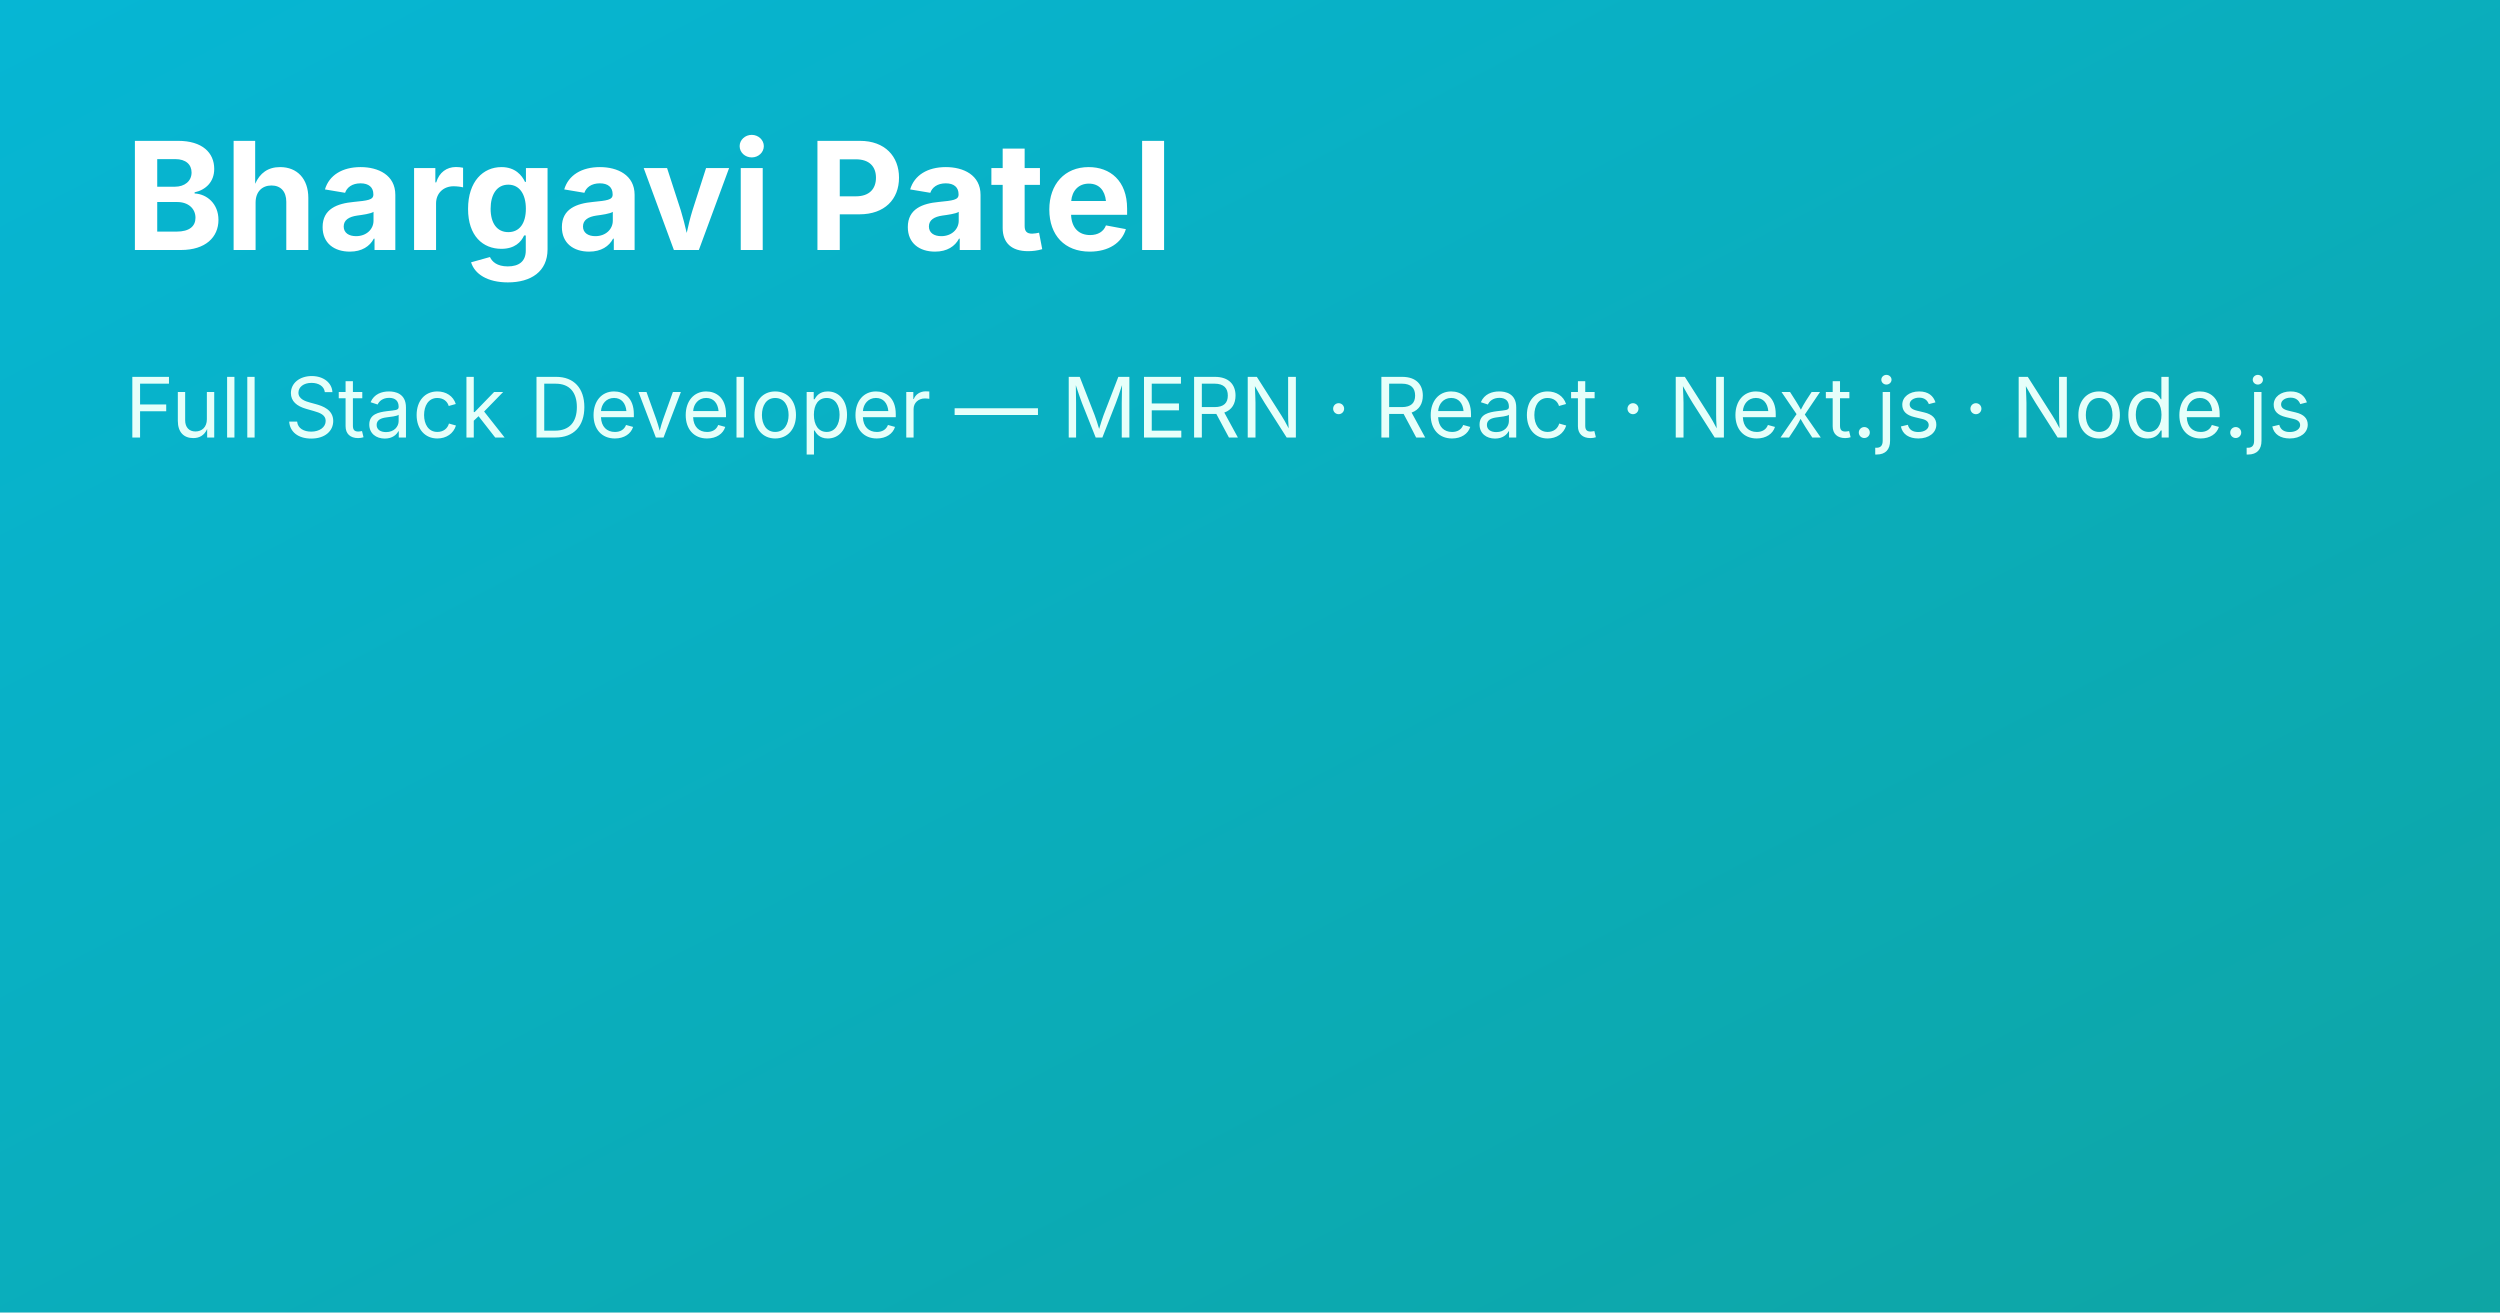
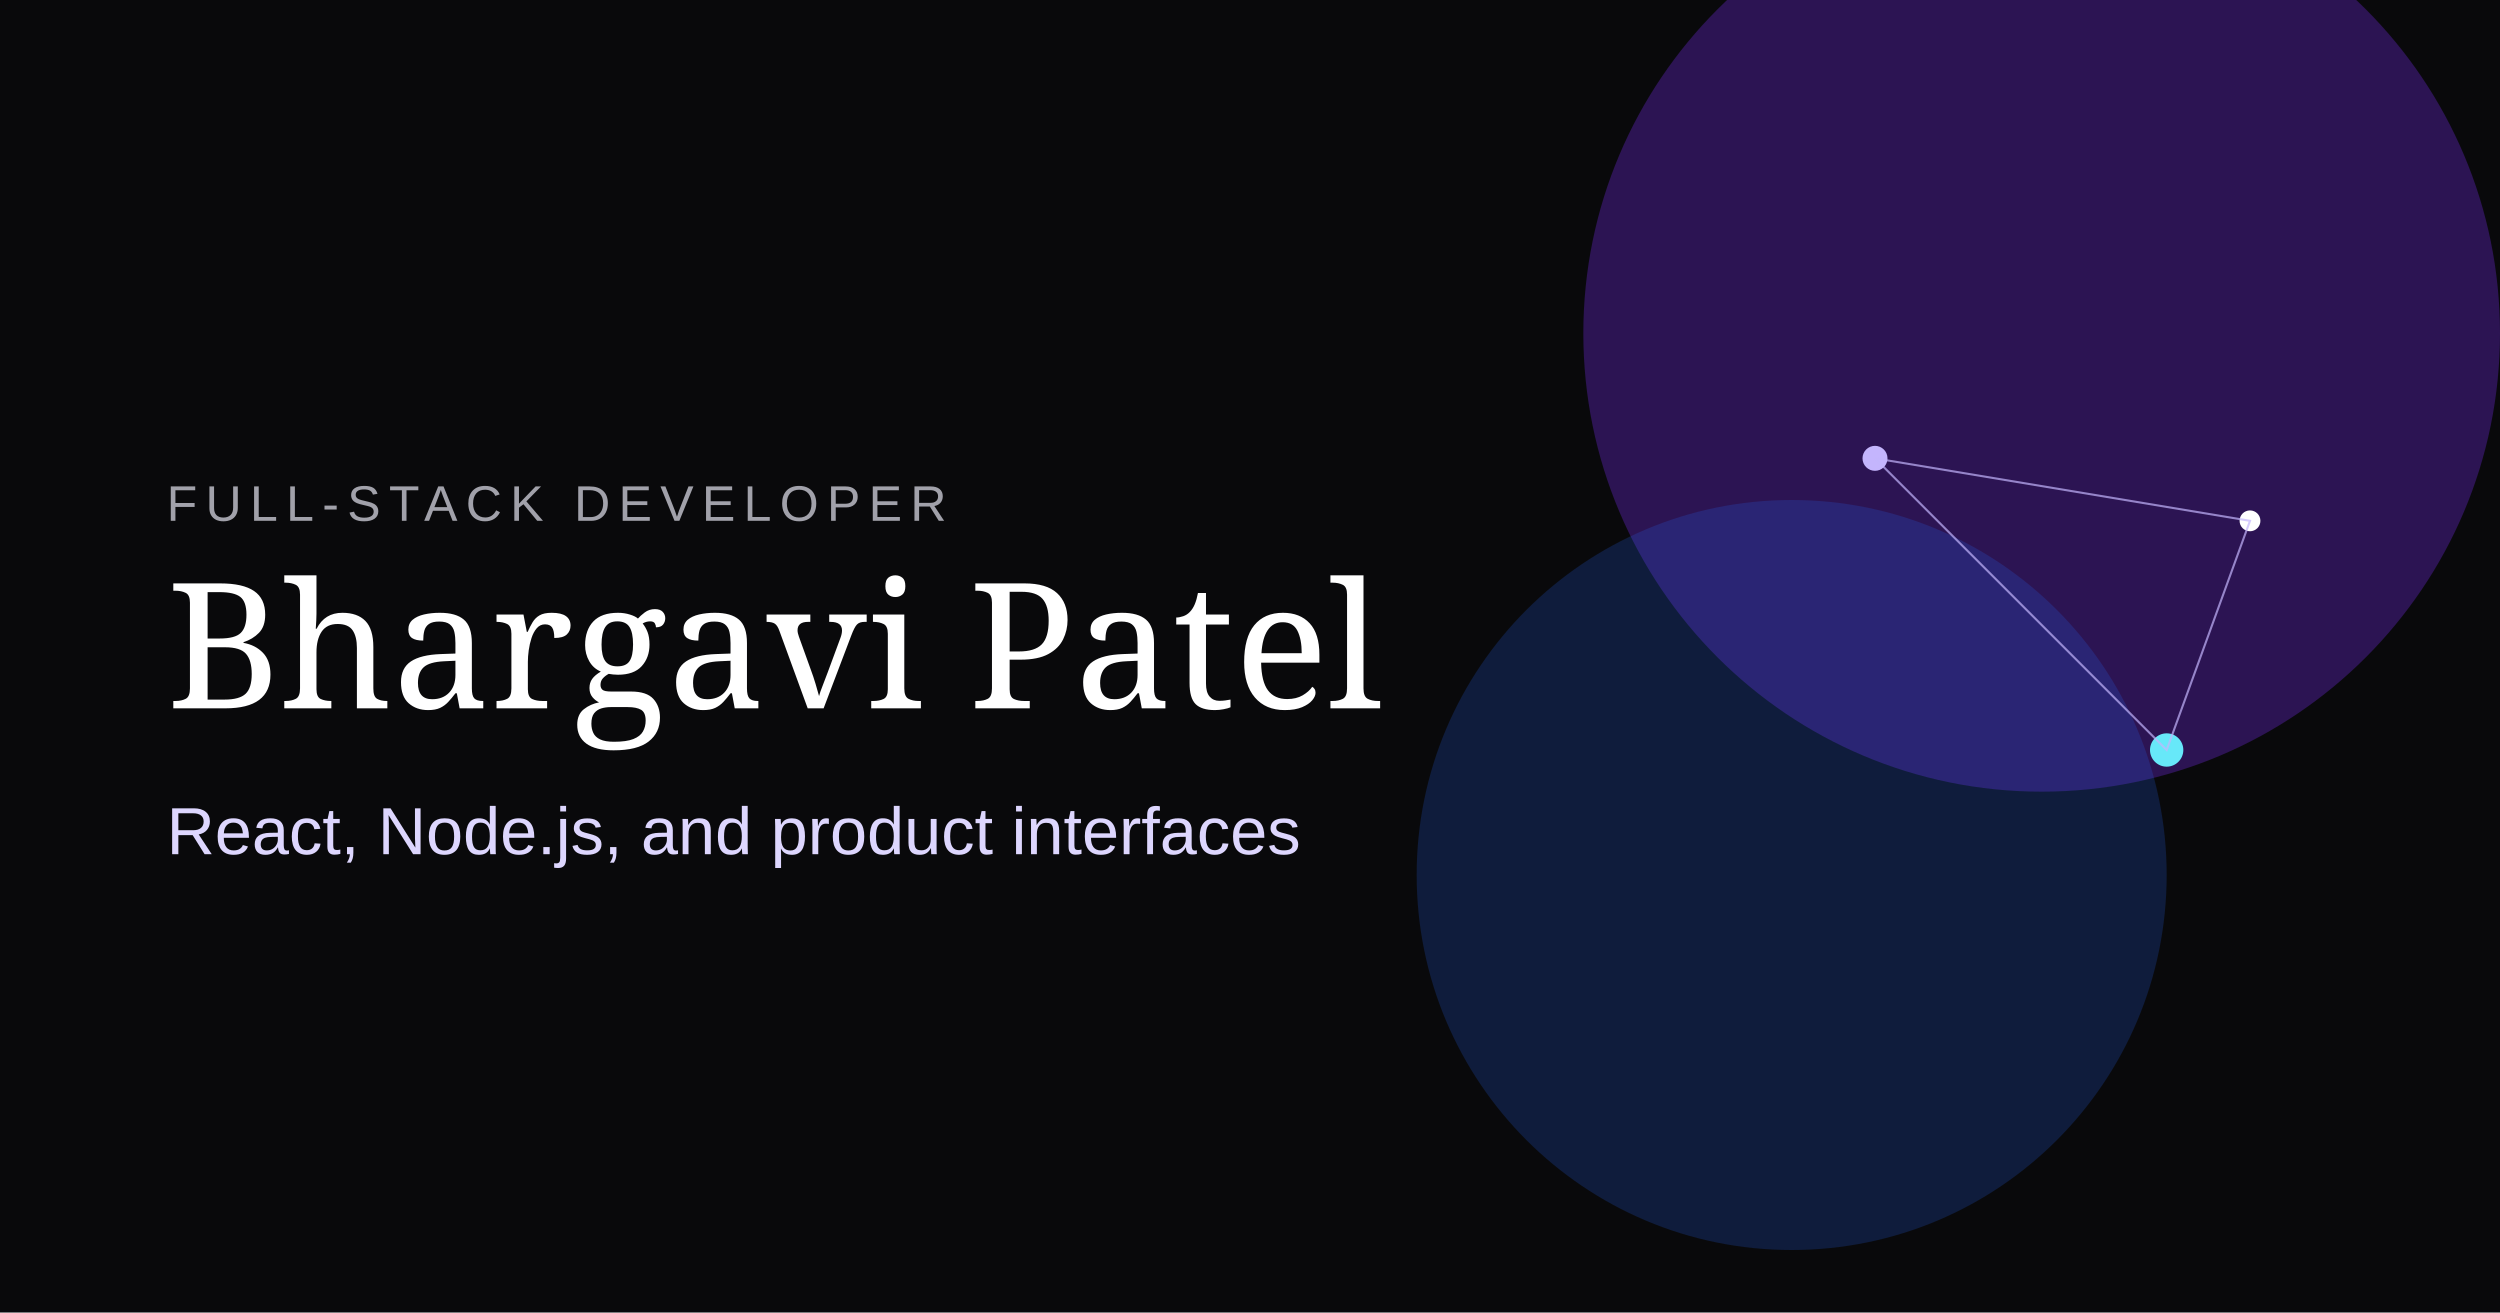
<svg xmlns="http://www.w3.org/2000/svg" width="1200" height="630" viewBox="0 0 1200 630">
-   <defs>
-     <linearGradient id="g" x1="0" x2="1" y1="0" y2="1">
-       <stop offset="0" stop-color="#06b6d4" />
-       <stop offset="1" stop-color="#0ea5a4" />
-     </linearGradient>
-   </defs>
-   <rect width="100%" height="100%" fill="url(#g)" />
-   <g transform="translate(60,120)">
-     <text x="0" y="0" font-family="Inter, Arial, sans-serif" font-size="72" fill="#ffffff" font-weight="700">Bhargavi Patel</text>
-     <text x="0" y="90" font-family="Inter, Arial, sans-serif" font-size="40" fill="#e6fffa">Full Stack Developer — MERN · React · Next.js · Node.js</text>
-   </g>
+   <rect width="1200" height="630" fill="#09090b" />
+   <circle cx="980" cy="160" r="220" fill="#6d28d9" fill-opacity="0.35" />
+   <circle cx="860" cy="420" r="180" fill="#2563eb" fill-opacity="0.22" />
+   <circle cx="1040" cy="360" r="8" fill="#67e8f9" />
+   <circle cx="900" cy="220" r="6" fill="#c4b5fd" />
+   <circle cx="1080" cy="250" r="5" fill="#ffffff" />
+   <path d="M900 220 L1040 360 L1080 250 L900 220" fill="none" stroke="#c4b5fd" stroke-opacity="0.7" />
+   <text x="80" y="250" fill="#a1a1aa" font-family="Arial, sans-serif" font-size="24" letter-spacing="4">FULL-STACK DEVELOPER</text>
+   <text x="80" y="340" fill="#ffffff" font-family="Georgia, serif" font-size="84">Bhargavi Patel</text>
+   <text x="80" y="410" fill="#ddd6fe" font-family="Arial, sans-serif" font-size="32">React, Node.js, and product interfaces</text>
</svg>
